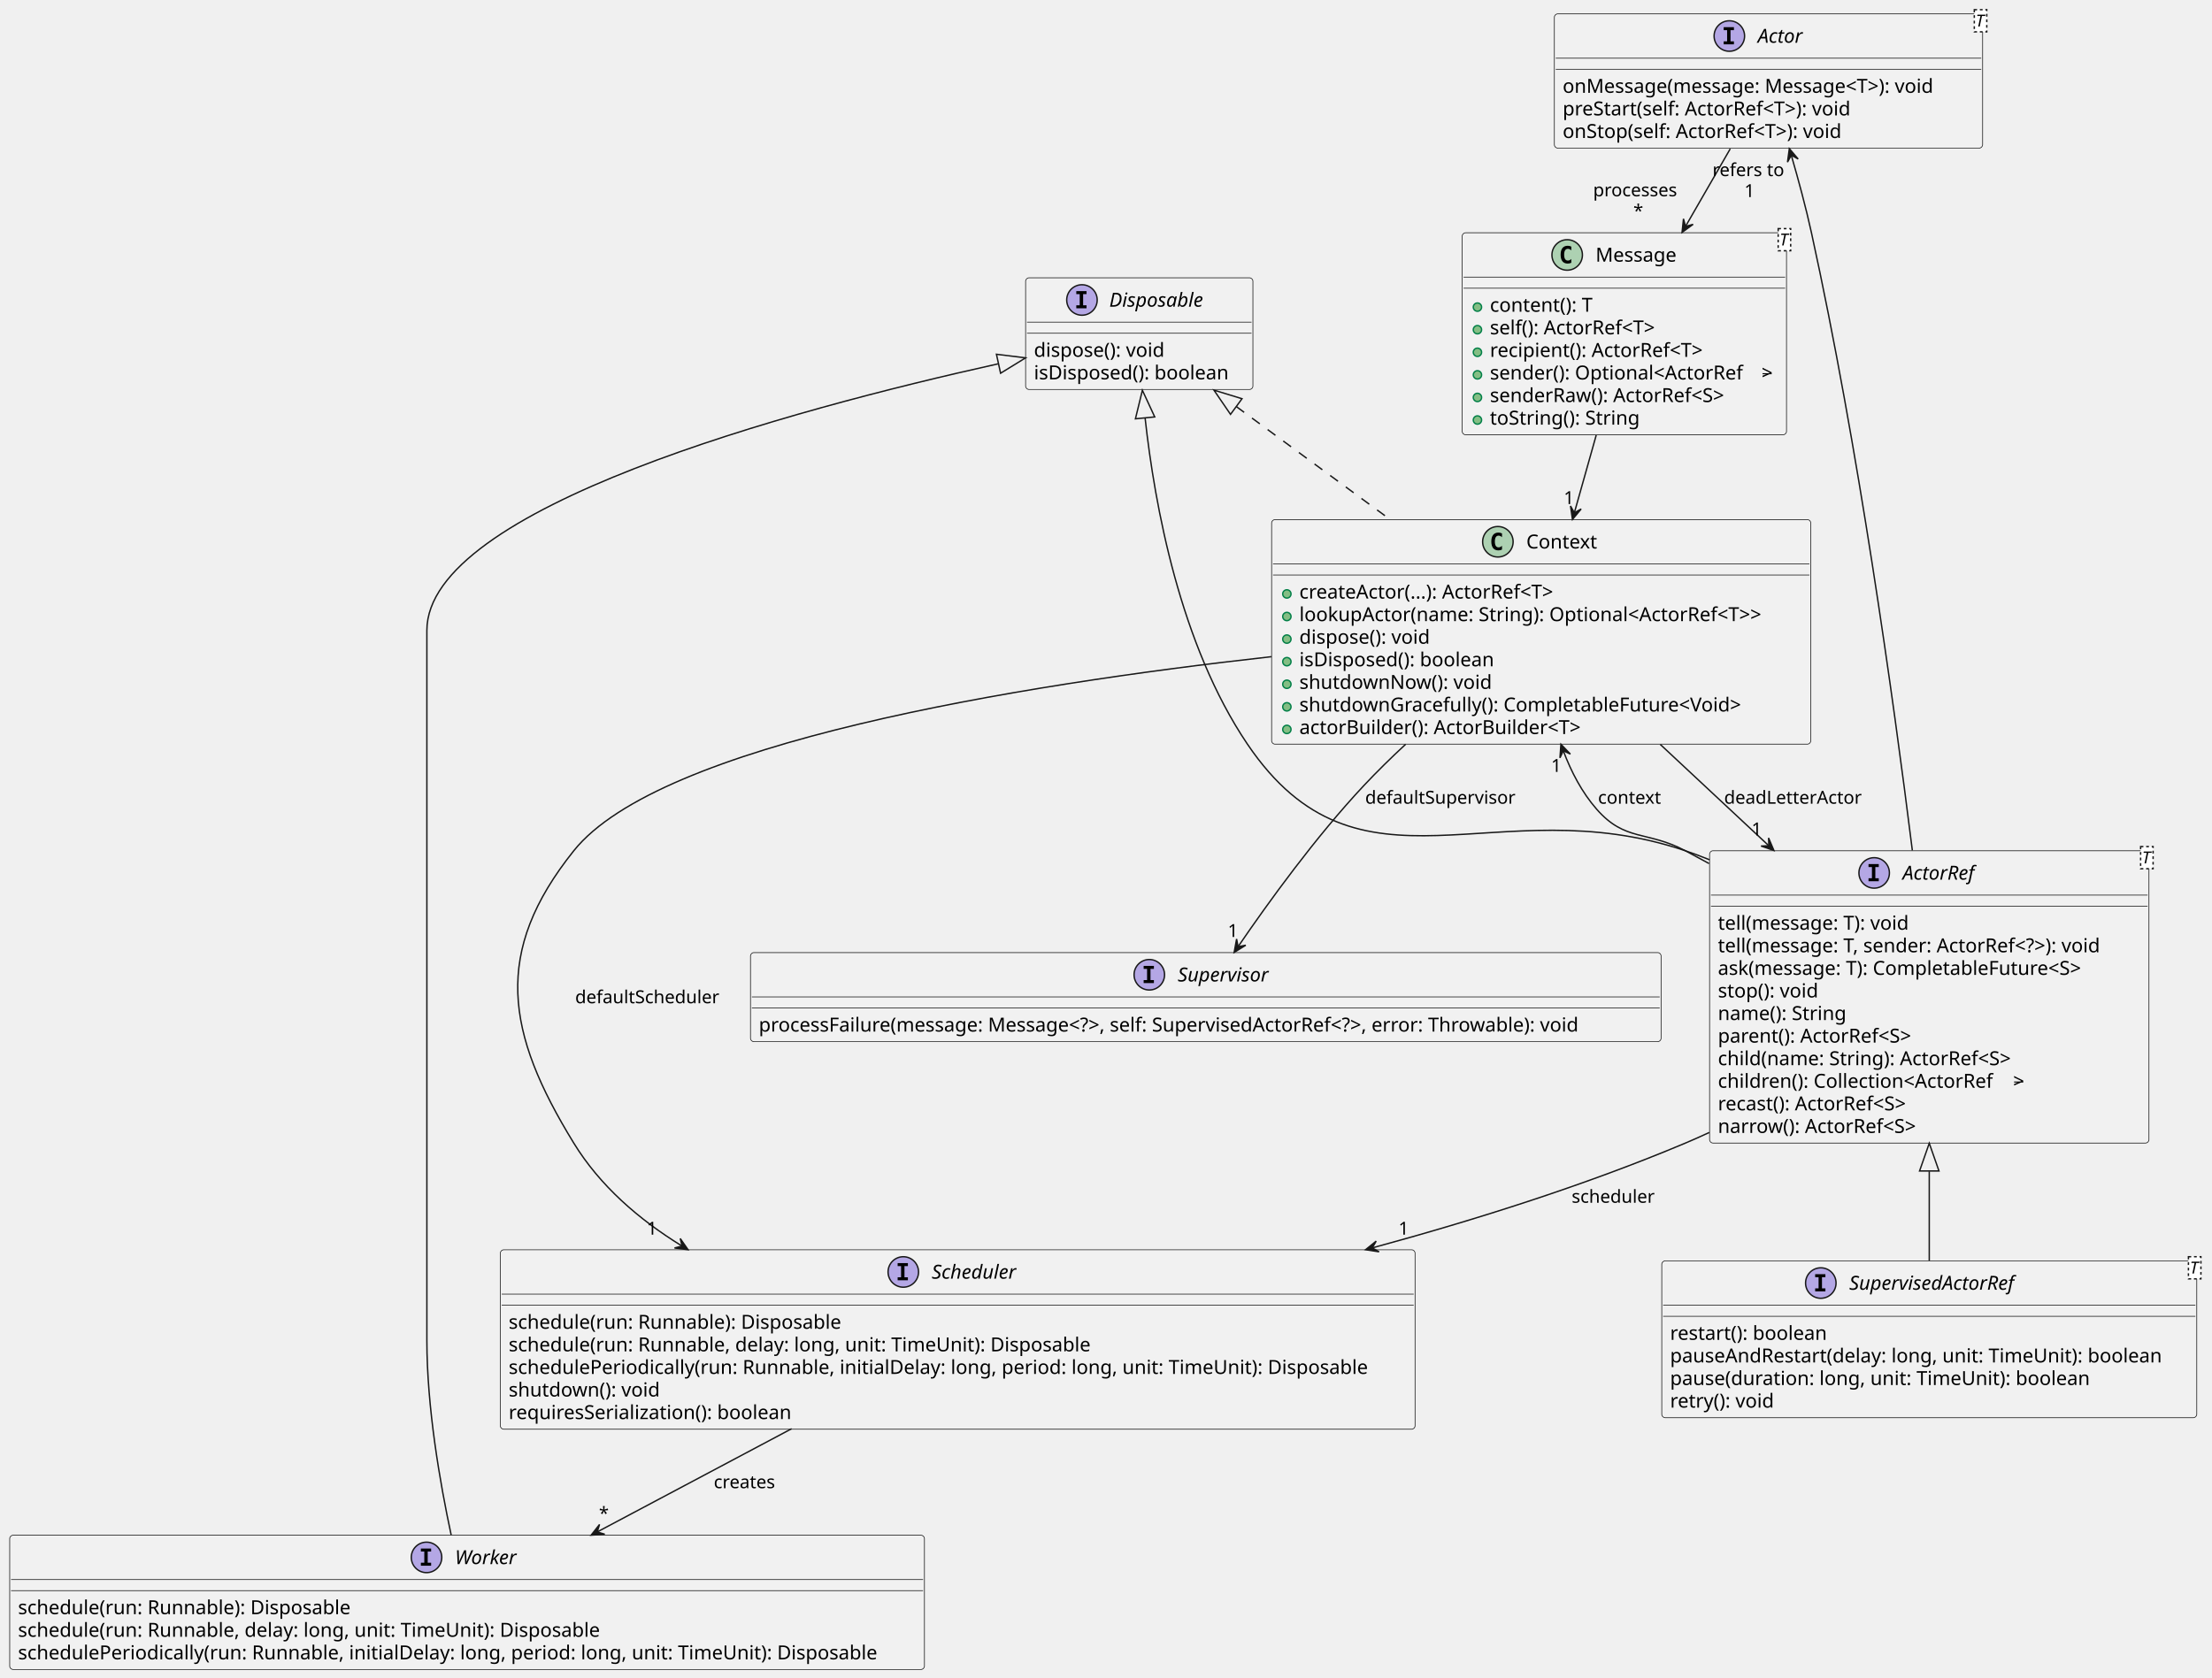
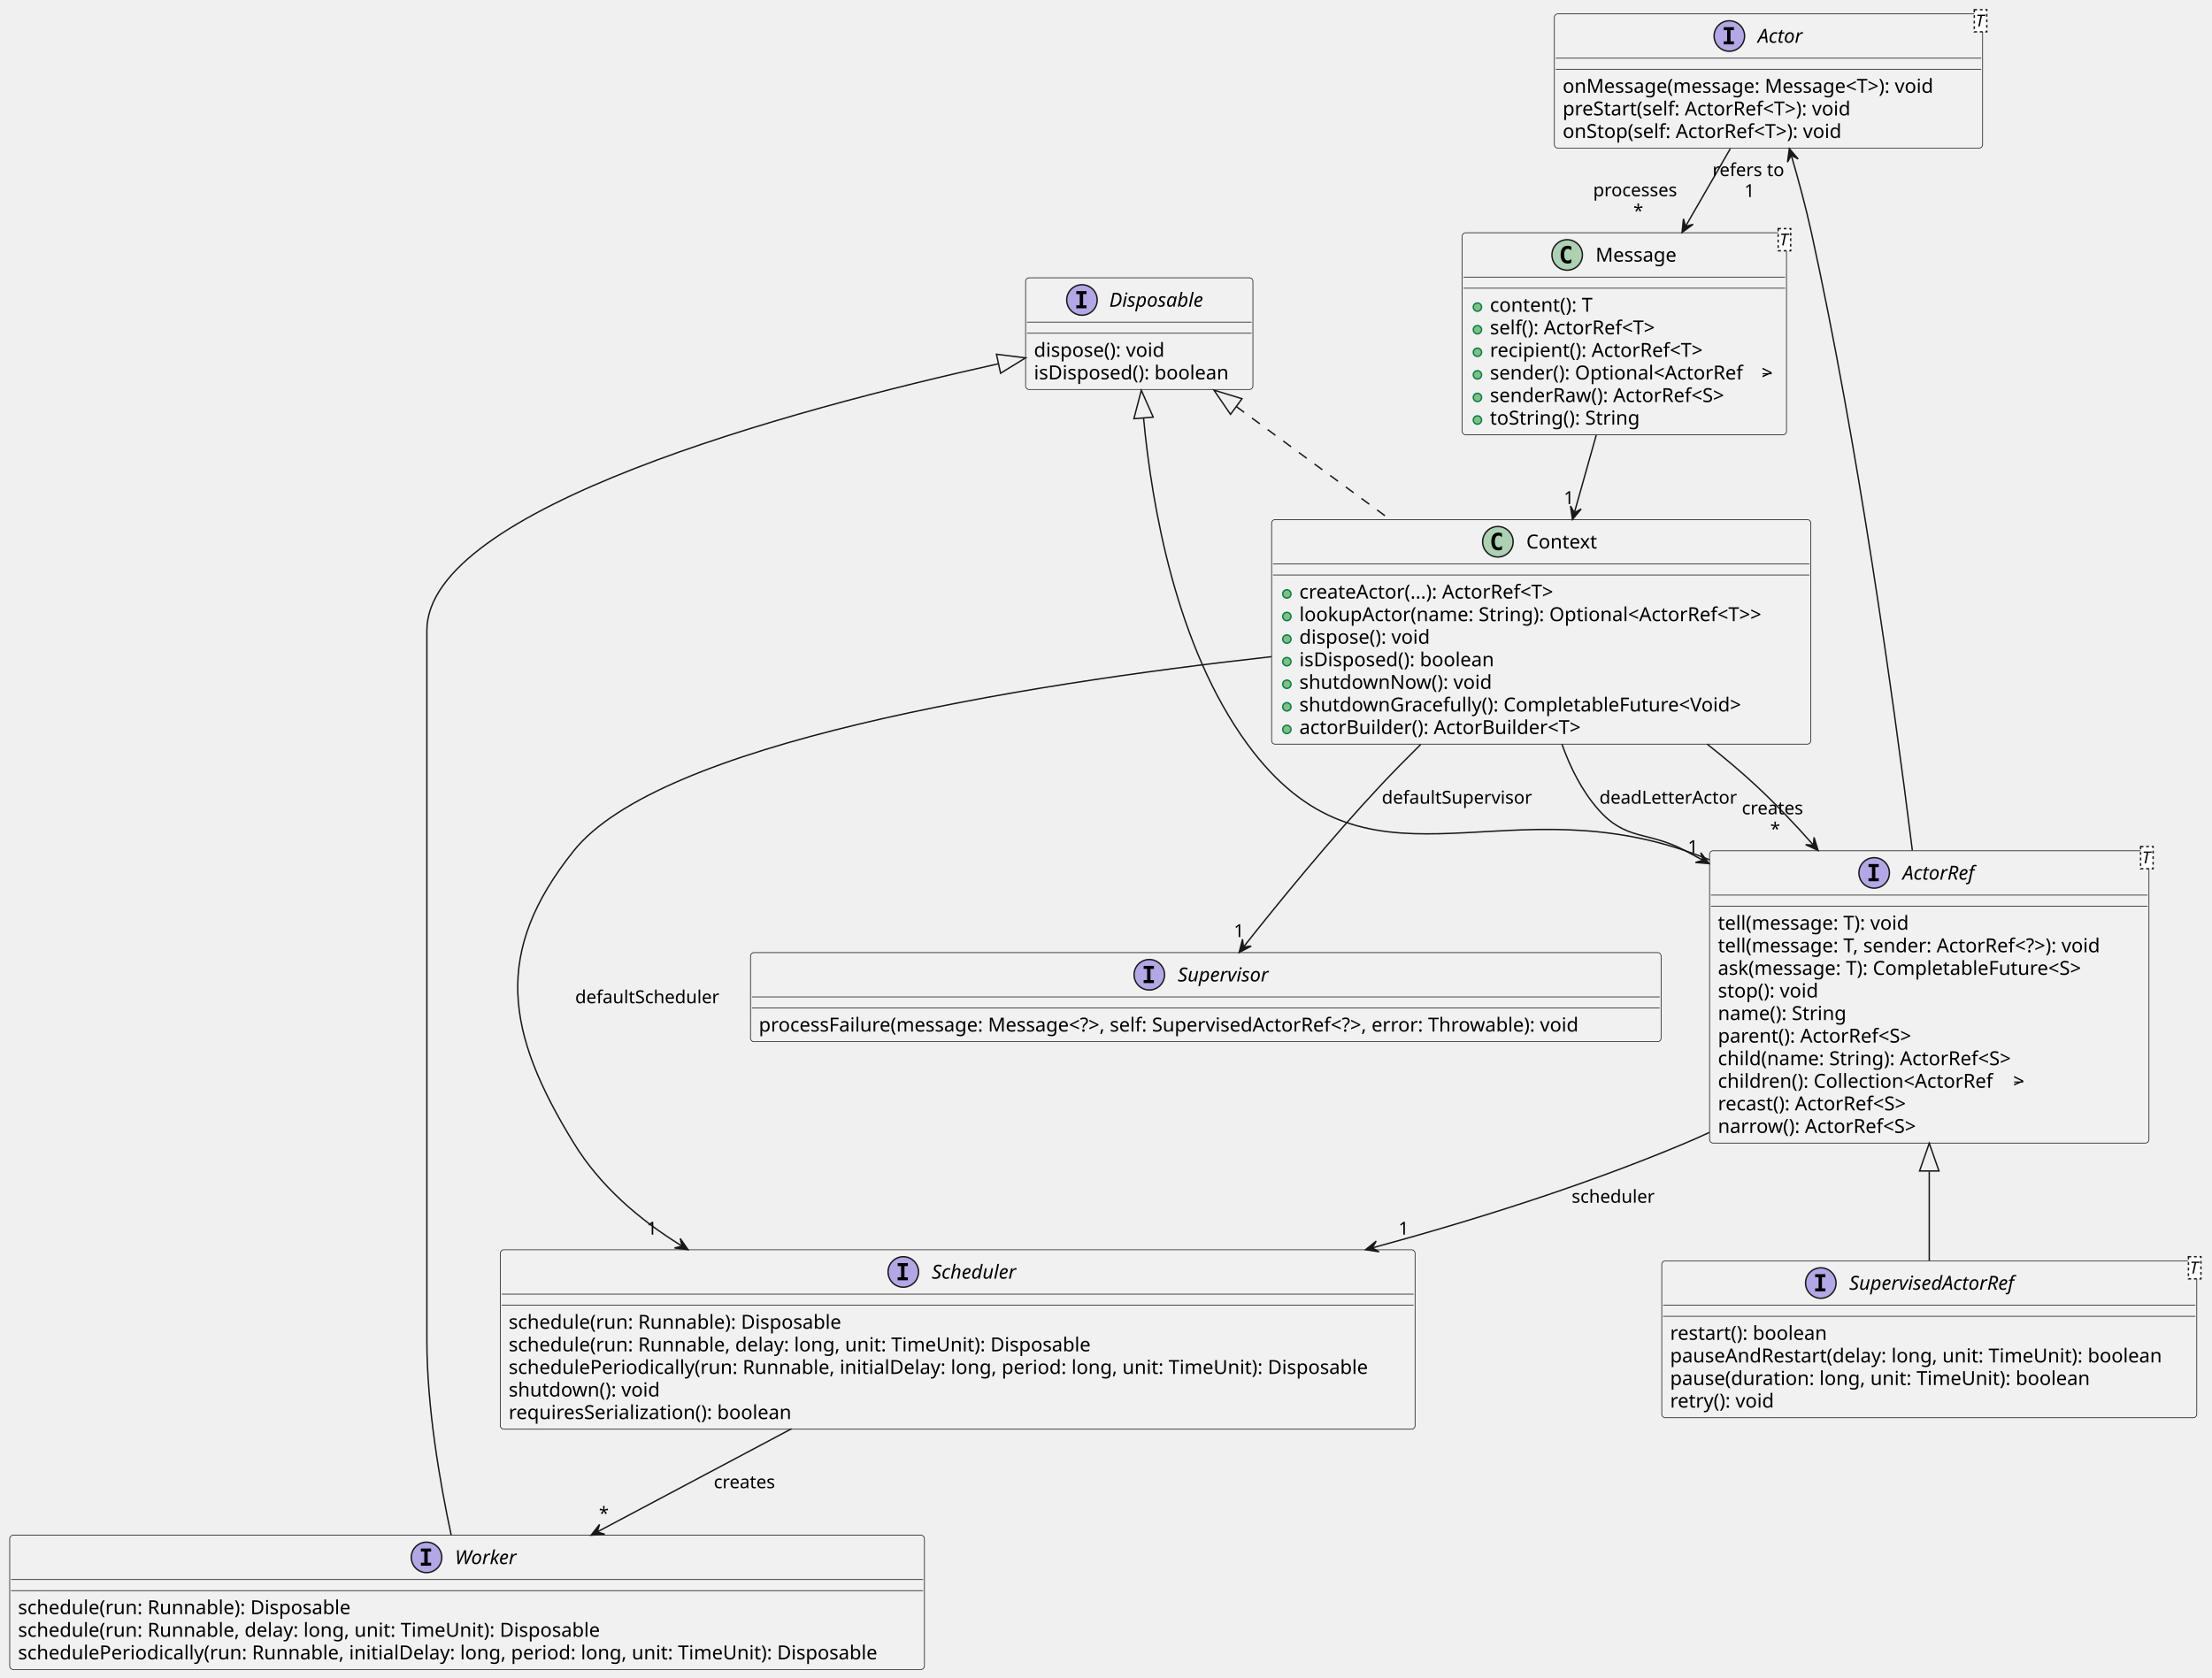
<svg xmlns="http://www.w3.org/2000/svg" xmlns:xlink="http://www.w3.org/1999/xlink" contentStyleType="text/css" height="1211px" preserveAspectRatio="none" style="width:1596px;height:1211px;background:#FFFFFF;" version="1.1" viewBox="0 0 1596 1211" width="1596px" zoomAndPan="magnify">
  <defs />
  <g>
    <a href="java:com.github.davidmoten.reels.Actor" target="_top" title="java:com.github.davidmoten.reels.Actor" xlink:actuate="onRequest" xlink:href="java:com.github.davidmoten.reels.Actor" xlink:show="new" xlink:title="java:com.github.davidmoten.reels.Actor" xlink:type="simple">
      <g id="elem_Actor_T_">
        <rect codeLine="1" fill="#F1F1F1" height="96.891" id="Actor_T_" rx="2.5" ry="2.5" style="stroke:#181818;stroke-width:0.5;" width="309" x="1121.5" y="10" />
        <ellipse cx="1247.75" cy="26" fill="#B4A7E5" rx="11" ry="11" style="stroke:#181818;stroke-width:1.0;" />
        <path d="M1243.672,21.766 L1243.672,19.609 L1251.062,19.609 L1251.062,21.766 L1248.594,21.766 L1248.594,29.844 L1251.062,29.844 L1251.062,32 L1243.672,32 L1243.672,29.844 L1246.141,29.844 L1246.141,21.766 L1243.672,21.766 Z " fill="#000000" />
        <text fill="#000000" font-family="sans-serif" font-size="14" font-style="italic" lengthAdjust="spacing" textLength="37" x="1268.25" y="30.847">Actor</text>
        <rect fill="#FFFFFF" height="15.969" style="stroke:#181818;stroke-width:1.0;stroke-dasharray:2.0,2.0;" width="9" x="1424.5" y="7" />
        <text fill="#000000" font-family="sans-serif" font-size="12" font-style="italic" lengthAdjust="spacing" textLength="7" x="1425.5" y="19.139">T</text>
        <line style="stroke:#181818;stroke-width:0.5;" x1="1122.5" x2="1429.5" y1="42" y2="42" />
        <line style="stroke:#181818;stroke-width:0.5;" x1="1122.5" x2="1429.5" y1="50" y2="50" />
        <text fill="#000000" font-family="sans-serif" font-size="14" lengthAdjust="spacing" textLength="297" x="1127.5" y="66.995">onMessage(message: Message&lt;T&gt;): void</text>
        <text fill="#000000" font-family="sans-serif" font-size="14" lengthAdjust="spacing" textLength="227" x="1127.5" y="83.292">preStart(self: ActorRef&lt;T&gt;): void</text>
        <text fill="#000000" font-family="sans-serif" font-size="14" lengthAdjust="spacing" textLength="222" x="1127.5" y="99.589">onStop(self: ActorRef&lt;T&gt;): void</text>
      </g>
    </a>
    <a href="java:com.github.davidmoten.reels.ActorRef" target="_top" title="java:com.github.davidmoten.reels.ActorRef" xlink:actuate="onRequest" xlink:href="java:com.github.davidmoten.reels.ActorRef" xlink:show="new" xlink:title="java:com.github.davidmoten.reels.ActorRef" xlink:type="simple">
      <g id="elem_ActorRef_T_">
        <rect codeLine="6" fill="#F1F1F1" height="210.969" id="ActorRef_T_" rx="2.5" ry="2.5" style="stroke:#181818;stroke-width:0.5;" width="317" x="1233.5" y="614" />
        <ellipse cx="1352.25" cy="630" fill="#B4A7E5" rx="11" ry="11" style="stroke:#181818;stroke-width:1.0;" />
        <path d="M1348.172,625.766 L1348.172,623.609 L1355.562,623.609 L1355.562,625.766 L1353.094,625.766 L1353.094,633.844 L1355.562,633.844 L1355.562,636 L1348.172,636 L1348.172,633.844 L1350.641,633.844 L1350.641,625.766 L1348.172,625.766 Z " fill="#000000" />
        <text fill="#000000" font-family="sans-serif" font-size="14" font-style="italic" lengthAdjust="spacing" textLength="60" x="1372.75" y="634.847">ActorRef</text>
        <rect fill="#FFFFFF" height="15.969" style="stroke:#181818;stroke-width:1.0;stroke-dasharray:2.0,2.0;" width="9" x="1544.5" y="611" />
        <text fill="#000000" font-family="sans-serif" font-size="12" font-style="italic" lengthAdjust="spacing" textLength="7" x="1545.5" y="623.139">T</text>
        <line style="stroke:#181818;stroke-width:0.5;" x1="1234.5" x2="1549.5" y1="646" y2="646" />
        <line style="stroke:#181818;stroke-width:0.5;" x1="1234.5" x2="1549.5" y1="654" y2="654" />
        <text fill="#000000" font-family="sans-serif" font-size="14" lengthAdjust="spacing" textLength="149" x="1239.5" y="670.995">tell(message: T): void</text>
        <text fill="#000000" font-family="sans-serif" font-size="14" lengthAdjust="spacing" textLength="305" x="1239.5" y="687.292">tell(message: T, sender: ActorRef&lt;?&gt;): void</text>
        <text fill="#000000" font-family="sans-serif" font-size="14" lengthAdjust="spacing" textLength="290" x="1239.5" y="703.589">ask(message: T): CompletableFuture&lt;S&gt;</text>
        <text fill="#000000" font-family="sans-serif" font-size="14" lengthAdjust="spacing" textLength="78" x="1239.5" y="719.886">stop(): void</text>
        <text fill="#000000" font-family="sans-serif" font-size="14" lengthAdjust="spacing" textLength="98" x="1239.5" y="736.183">name(): String</text>
        <text fill="#000000" font-family="sans-serif" font-size="14" lengthAdjust="spacing" textLength="156" x="1239.5" y="752.48">parent(): ActorRef&lt;S&gt;</text>
        <text fill="#000000" font-family="sans-serif" font-size="14" lengthAdjust="spacing" textLength="231" x="1239.5" y="768.776">child(name: String): ActorRef&lt;S&gt;</text>
        <text fill="#000000" font-family="sans-serif" font-size="14" lengthAdjust="spacing" textLength="213" x="1239.5" y="785.073">children(): Collection&lt;ActorRef</text>
        <text fill="#000000" font-family="sans-serif" font-size="14" lengthAdjust="spacing" text-decoration="line-through" textLength="12" x="1452.5" y="785.073">&gt;</text>
        <text fill="#000000" font-family="sans-serif" font-size="14" lengthAdjust="spacing" textLength="154" x="1239.5" y="801.37">recast(): ActorRef&lt;S&gt;</text>
        <text fill="#000000" font-family="sans-serif" font-size="14" lengthAdjust="spacing" textLength="158" x="1239.5" y="817.667">narrow(): ActorRef&lt;S&gt;</text>
      </g>
    </a>
    <a href="java:com.github.davidmoten.reels.Context" target="_top" title="java:com.github.davidmoten.reels.Context" xlink:actuate="onRequest" xlink:href="java:com.github.davidmoten.reels.Context" xlink:show="new" xlink:title="java:com.github.davidmoten.reels.Context" xlink:type="simple">
      <g id="elem_Context">
        <rect codeLine="21" fill="#F1F1F1" height="162.078" id="Context" rx="2.5" ry="2.5" style="stroke:#181818;stroke-width:0.5;" width="389" x="917.5" y="375" />
        <ellipse cx="1080.75" cy="391" fill="#ADD1B2" rx="11" ry="11" style="stroke:#181818;stroke-width:1.0;" />
        <path d="M1083.719,396.641 Q1083.141,396.938 1082.5,397.078 Q1081.859,397.234 1081.156,397.234 Q1078.656,397.234 1077.328,395.594 Q1076.016,393.938 1076.016,390.812 Q1076.016,387.688 1077.328,386.031 Q1078.656,384.375 1081.156,384.375 Q1081.859,384.375 1082.5,384.531 Q1083.156,384.688 1083.719,384.984 L1083.719,387.703 Q1083.094,387.125 1082.5,386.859 Q1081.906,386.578 1081.281,386.578 Q1079.938,386.578 1079.25,387.656 Q1078.562,388.719 1078.562,390.812 Q1078.562,392.906 1079.25,393.984 Q1079.938,395.047 1081.281,395.047 Q1081.906,395.047 1082.5,394.781 Q1083.094,394.5 1083.719,393.922 L1083.719,396.641 Z " fill="#000000" />
        <text fill="#000000" font-family="sans-serif" font-size="14" lengthAdjust="spacing" textLength="54" x="1101.25" y="395.847">Context</text>
        <line style="stroke:#181818;stroke-width:0.5;" x1="918.5" x2="1305.5" y1="407" y2="407" />
        <line style="stroke:#181818;stroke-width:0.5;" x1="918.5" x2="1305.5" y1="415" y2="415" />
        <ellipse cx="928.5" cy="428.648" fill="#84BE84" rx="3" ry="3" style="stroke:#038048;stroke-width:1.0;" />
        <text fill="#000000" font-family="sans-serif" font-size="14" lengthAdjust="spacing" textLength="203" x="937.5" y="431.995">createActor(...): ActorRef&lt;T&gt;</text>
        <ellipse cx="928.5" cy="444.945" fill="#84BE84" rx="3" ry="3" style="stroke:#038048;stroke-width:1.0;" />
        <text fill="#000000" font-family="sans-serif" font-size="14" lengthAdjust="spacing" textLength="363" x="937.5" y="448.292">lookupActor(name: String): Optional&lt;ActorRef&lt;T&gt;&gt;</text>
        <ellipse cx="928.5" cy="461.242" fill="#84BE84" rx="3" ry="3" style="stroke:#038048;stroke-width:1.0;" />
        <text fill="#000000" font-family="sans-serif" font-size="14" lengthAdjust="spacing" textLength="102" x="937.5" y="464.589">dispose(): void</text>
        <ellipse cx="928.5" cy="477.539" fill="#84BE84" rx="3" ry="3" style="stroke:#038048;stroke-width:1.0;" />
        <text fill="#000000" font-family="sans-serif" font-size="14" lengthAdjust="spacing" textLength="152" x="937.5" y="480.886">isDisposed(): boolean</text>
        <ellipse cx="928.5" cy="493.836" fill="#84BE84" rx="3" ry="3" style="stroke:#038048;stroke-width:1.0;" />
        <text fill="#000000" font-family="sans-serif" font-size="14" lengthAdjust="spacing" textLength="146" x="937.5" y="497.183">shutdownNow(): void</text>
        <ellipse cx="928.5" cy="510.133" fill="#84BE84" rx="3" ry="3" style="stroke:#038048;stroke-width:1.0;" />
        <text fill="#000000" font-family="sans-serif" font-size="14" lengthAdjust="spacing" textLength="341" x="937.5" y="513.48">shutdownGracefully(): CompletableFuture&lt;Void&gt;</text>
        <ellipse cx="928.5" cy="526.43" fill="#84BE84" rx="3" ry="3" style="stroke:#038048;stroke-width:1.0;" />
        <text fill="#000000" font-family="sans-serif" font-size="14" lengthAdjust="spacing" textLength="219" x="937.5" y="529.776">actorBuilder(): ActorBuilder&lt;T&gt;</text>
      </g>
    </a>
    <a href="java:com.github.davidmoten.reels.Scheduler" target="_top" title="java:com.github.davidmoten.reels.Scheduler" xlink:actuate="onRequest" xlink:href="java:com.github.davidmoten.reels.Scheduler" xlink:show="new" xlink:title="java:com.github.davidmoten.reels.Scheduler" xlink:type="simple">
      <g id="elem_Scheduler">
        <rect codeLine="48" fill="#F1F1F1" height="129.484" id="Scheduler" rx="2.5" ry="2.5" style="stroke:#181818;stroke-width:0.5;" width="660" x="361" y="902" />
        <ellipse cx="651.75" cy="918" fill="#B4A7E5" rx="11" ry="11" style="stroke:#181818;stroke-width:1.0;" />
        <path d="M647.672,913.766 L647.672,911.609 L655.062,911.609 L655.062,913.766 L652.594,913.766 L652.594,921.844 L655.062,921.844 L655.062,924 L647.672,924 L647.672,921.844 L650.141,921.844 L650.141,913.766 L647.672,913.766 Z " fill="#000000" />
        <text fill="#000000" font-family="sans-serif" font-size="14" font-style="italic" lengthAdjust="spacing" textLength="70" x="672.25" y="922.847">Scheduler</text>
        <line style="stroke:#181818;stroke-width:0.5;" x1="362" x2="1020" y1="934" y2="934" />
        <line style="stroke:#181818;stroke-width:0.5;" x1="362" x2="1020" y1="942" y2="942" />
        <text fill="#000000" font-family="sans-serif" font-size="14" lengthAdjust="spacing" textLength="258" x="367" y="958.995">schedule(run: Runnable): Disposable</text>
        <text fill="#000000" font-family="sans-serif" font-size="14" lengthAdjust="spacing" textLength="445" x="367" y="975.292">schedule(run: Runnable, delay: long, unit: TimeUnit): Disposable</text>
        <text fill="#000000" font-family="sans-serif" font-size="14" lengthAdjust="spacing" textLength="648" x="367" y="991.589">schedulePeriodically(run: Runnable, initialDelay: long, period: long, unit: TimeUnit): Disposable</text>
        <text fill="#000000" font-family="sans-serif" font-size="14" lengthAdjust="spacing" textLength="116" x="367" y="1007.886">shutdown(): void</text>
        <text fill="#000000" font-family="sans-serif" font-size="14" lengthAdjust="spacing" textLength="214" x="367" y="1024.183">requiresSerialization(): boolean</text>
      </g>
    </a>
    <a href="java:com.github.davidmoten.reels.Disposable" target="_top" title="java:com.github.davidmoten.reels.Disposable" xlink:actuate="onRequest" xlink:href="java:com.github.davidmoten.reels.Disposable" xlink:show="new" xlink:title="java:com.github.davidmoten.reels.Disposable" xlink:type="simple">
      <g id="elem_Disposable">
        <rect codeLine="35" fill="#F1F1F1" height="80.594" id="Disposable" rx="2.5" ry="2.5" style="stroke:#181818;stroke-width:0.5;" width="164" x="740" y="200.5" />
        <ellipse cx="780.65" cy="216.5" fill="#B4A7E5" rx="11" ry="11" style="stroke:#181818;stroke-width:1.0;" />
        <path d="M776.572,212.266 L776.572,210.109 L783.962,210.109 L783.962,212.266 L781.494,212.266 L781.494,220.344 L783.962,220.344 L783.962,222.5 L776.572,222.5 L776.572,220.344 L779.041,220.344 L779.041,212.266 L776.572,212.266 Z " fill="#000000" />
        <text fill="#000000" font-family="sans-serif" font-size="14" font-style="italic" lengthAdjust="spacing" textLength="75" x="800.35" y="221.347">Disposable</text>
        <line style="stroke:#181818;stroke-width:0.5;" x1="741" x2="903" y1="232.5" y2="232.5" />
        <line style="stroke:#181818;stroke-width:0.5;" x1="741" x2="903" y1="240.5" y2="240.5" />
        <text fill="#000000" font-family="sans-serif" font-size="14" lengthAdjust="spacing" textLength="102" x="746" y="257.495">dispose(): void</text>
        <text fill="#000000" font-family="sans-serif" font-size="14" lengthAdjust="spacing" textLength="152" x="746" y="273.792">isDisposed(): boolean</text>
      </g>
    </a>
    <a href="java:com.github.davidmoten.reels.Supervisor" target="_top" title="java:com.github.davidmoten.reels.Supervisor" xlink:actuate="onRequest" xlink:href="java:com.github.davidmoten.reels.Supervisor" xlink:show="new" xlink:title="java:com.github.davidmoten.reels.Supervisor" xlink:type="simple">
      <g id="elem_Supervisor">
        <rect codeLine="65" fill="#F1F1F1" height="64.297" id="Supervisor" rx="2.5" ry="2.5" style="stroke:#181818;stroke-width:0.5;" width="657" x="541.5" y="687.5" />
        <ellipse cx="829.25" cy="703.5" fill="#B4A7E5" rx="11" ry="11" style="stroke:#181818;stroke-width:1.0;" />
        <path d="M825.172,699.266 L825.172,697.109 L832.562,697.109 L832.562,699.266 L830.094,699.266 L830.094,707.344 L832.562,707.344 L832.562,709.5 L825.172,709.5 L825.172,707.344 L827.641,707.344 L827.641,699.266 L825.172,699.266 Z " fill="#000000" />
        <text fill="#000000" font-family="sans-serif" font-size="14" font-style="italic" lengthAdjust="spacing" textLength="73" x="849.75" y="708.347">Supervisor</text>
        <line style="stroke:#181818;stroke-width:0.5;" x1="542.5" x2="1197.5" y1="719.5" y2="719.5" />
        <line style="stroke:#181818;stroke-width:0.5;" x1="542.5" x2="1197.5" y1="727.5" y2="727.5" />
        <text fill="#000000" font-family="sans-serif" font-size="14" lengthAdjust="spacing" textLength="645" x="547.5" y="744.495">processFailure(message: Message&lt;?&gt;, self: SupervisedActorRef&lt;?&gt;, error: Throwable): void</text>
      </g>
    </a>
    <a href="java:com.github.davidmoten.reels.Message" target="_top" title="java:com.github.davidmoten.reels.Message" xlink:actuate="onRequest" xlink:href="java:com.github.davidmoten.reels.Message" xlink:show="new" xlink:title="java:com.github.davidmoten.reels.Message" xlink:type="simple">
      <g id="elem_Message_T_">
        <rect codeLine="39" fill="#F1F1F1" height="145.781" id="Message_T_" rx="2.5" ry="2.5" style="stroke:#181818;stroke-width:0.5;" width="234" x="1055" y="168" />
        <ellipse cx="1130.75" cy="184" fill="#ADD1B2" rx="11" ry="11" style="stroke:#181818;stroke-width:1.0;" />
        <path d="M1133.719,189.641 Q1133.141,189.938 1132.5,190.078 Q1131.859,190.234 1131.156,190.234 Q1128.656,190.234 1127.328,188.594 Q1126.016,186.938 1126.016,183.812 Q1126.016,180.688 1127.328,179.031 Q1128.656,177.375 1131.156,177.375 Q1131.859,177.375 1132.5,177.531 Q1133.156,177.688 1133.719,177.984 L1133.719,180.703 Q1133.094,180.125 1132.5,179.859 Q1131.906,179.578 1131.281,179.578 Q1129.938,179.578 1129.25,180.656 Q1128.562,181.719 1128.562,183.812 Q1128.562,185.906 1129.25,186.984 Q1129.938,188.047 1131.281,188.047 Q1131.906,188.047 1132.5,187.781 Q1133.094,187.5 1133.719,186.922 L1133.719,189.641 Z " fill="#000000" />
        <text fill="#000000" font-family="sans-serif" font-size="14" lengthAdjust="spacing" textLength="63" x="1151.25" y="188.847">Message</text>
        <rect fill="#FFFFFF" height="15.969" style="stroke:#181818;stroke-width:1.0;stroke-dasharray:2.0,2.0;" width="9" x="1283" y="165" />
        <text fill="#000000" font-family="sans-serif" font-size="12" font-style="italic" lengthAdjust="spacing" textLength="7" x="1284" y="177.139">T</text>
        <line style="stroke:#181818;stroke-width:0.5;" x1="1056" x2="1288" y1="200" y2="200" />
        <line style="stroke:#181818;stroke-width:0.5;" x1="1056" x2="1288" y1="208" y2="208" />
        <ellipse cx="1066" cy="221.648" fill="#84BE84" rx="3" ry="3" style="stroke:#038048;stroke-width:1.0;" />
        <text fill="#000000" font-family="sans-serif" font-size="14" lengthAdjust="spacing" textLength="82" x="1075" y="224.995">content(): T</text>
        <ellipse cx="1066" cy="237.945" fill="#84BE84" rx="3" ry="3" style="stroke:#038048;stroke-width:1.0;" />
        <text fill="#000000" font-family="sans-serif" font-size="14" lengthAdjust="spacing" textLength="135" x="1075" y="241.292">self(): ActorRef&lt;T&gt;</text>
        <ellipse cx="1066" cy="254.242" fill="#84BE84" rx="3" ry="3" style="stroke:#038048;stroke-width:1.0;" />
        <text fill="#000000" font-family="sans-serif" font-size="14" lengthAdjust="spacing" textLength="171" x="1075" y="257.589">recipient(): ActorRef&lt;T&gt;</text>
        <ellipse cx="1066" cy="270.539" fill="#84BE84" rx="3" ry="3" style="stroke:#038048;stroke-width:1.0;" />
        <text fill="#000000" font-family="sans-serif" font-size="14" lengthAdjust="spacing" textLength="196" x="1075" y="273.886">sender(): Optional&lt;ActorRef</text>
        <text fill="#000000" font-family="sans-serif" font-size="14" lengthAdjust="spacing" text-decoration="line-through" textLength="12" x="1271" y="273.886">&gt;</text>
        <ellipse cx="1066" cy="286.836" fill="#84BE84" rx="3" ry="3" style="stroke:#038048;stroke-width:1.0;" />
        <text fill="#000000" font-family="sans-serif" font-size="14" lengthAdjust="spacing" textLength="189" x="1075" y="290.183">senderRaw(): ActorRef&lt;S&gt;</text>
        <ellipse cx="1066" cy="303.133" fill="#84BE84" rx="3" ry="3" style="stroke:#038048;stroke-width:1.0;" />
        <text fill="#000000" font-family="sans-serif" font-size="14" lengthAdjust="spacing" textLength="113" x="1075" y="306.479">toString(): String</text>
      </g>
    </a>
    <a href="java:com.github.davidmoten.reels.Worker" target="_top" title="java:com.github.davidmoten.reels.Worker" xlink:actuate="onRequest" xlink:href="java:com.github.davidmoten.reels.Worker" xlink:show="new" xlink:title="java:com.github.davidmoten.reels.Worker" xlink:type="simple">
      <g id="elem_Worker">
        <rect codeLine="68" fill="#F1F1F1" height="96.891" id="Worker" rx="2.5" ry="2.5" style="stroke:#181818;stroke-width:0.5;" width="660" x="7" y="1108" />
        <ellipse cx="307.75" cy="1124" fill="#B4A7E5" rx="11" ry="11" style="stroke:#181818;stroke-width:1.0;" />
        <path d="M303.672,1119.766 L303.672,1117.609 L311.062,1117.609 L311.062,1119.766 L308.594,1119.766 L308.594,1127.844 L311.062,1127.844 L311.062,1130 L303.672,1130 L303.672,1127.844 L306.141,1127.844 L306.141,1119.766 L303.672,1119.766 Z " fill="#000000" />
        <text fill="#000000" font-family="sans-serif" font-size="14" font-style="italic" lengthAdjust="spacing" textLength="50" x="328.25" y="1128.847">Worker</text>
        <line style="stroke:#181818;stroke-width:0.5;" x1="8" x2="666" y1="1140" y2="1140" />
        <line style="stroke:#181818;stroke-width:0.5;" x1="8" x2="666" y1="1148" y2="1148" />
        <text fill="#000000" font-family="sans-serif" font-size="14" lengthAdjust="spacing" textLength="258" x="13" y="1164.995">schedule(run: Runnable): Disposable</text>
        <text fill="#000000" font-family="sans-serif" font-size="14" lengthAdjust="spacing" textLength="445" x="13" y="1181.292">schedule(run: Runnable, delay: long, unit: TimeUnit): Disposable</text>
        <text fill="#000000" font-family="sans-serif" font-size="14" lengthAdjust="spacing" textLength="648" x="13" y="1197.589">schedulePeriodically(run: Runnable, initialDelay: long, period: long, unit: TimeUnit): Disposable</text>
      </g>
    </a>
    <a href="java:com.github.davidmoten.reels.SupervisedActorRef" target="_top" title="java:com.github.davidmoten.reels.SupervisedActorRef" xlink:actuate="onRequest" xlink:href="java:com.github.davidmoten.reels.SupervisedActorRef" xlink:show="new" xlink:title="java:com.github.davidmoten.reels.SupervisedActorRef" xlink:type="simple">
      <g id="elem_SupervisedActorRef_T_">
        <rect codeLine="57" fill="#F1F1F1" height="113.188" id="SupervisedActorRef_T_" rx="2.5" ry="2.5" style="stroke:#181818;stroke-width:0.5;" width="386" x="1199" y="910" />
        <ellipse cx="1313.75" cy="926" fill="#B4A7E5" rx="11" ry="11" style="stroke:#181818;stroke-width:1.0;" />
        <path d="M1309.672,921.766 L1309.672,919.609 L1317.062,919.609 L1317.062,921.766 L1314.594,921.766 L1314.594,929.844 L1317.062,929.844 L1317.062,932 L1309.672,932 L1309.672,929.844 L1312.141,929.844 L1312.141,921.766 L1309.672,921.766 Z " fill="#000000" />
        <text fill="#000000" font-family="sans-serif" font-size="14" font-style="italic" lengthAdjust="spacing" textLength="137" x="1334.25" y="930.847">SupervisedActorRef</text>
        <rect fill="#FFFFFF" height="15.969" style="stroke:#181818;stroke-width:1.0;stroke-dasharray:2.0,2.0;" width="9" x="1579" y="907" />
        <text fill="#000000" font-family="sans-serif" font-size="12" font-style="italic" lengthAdjust="spacing" textLength="7" x="1580" y="919.139">T</text>
        <line style="stroke:#181818;stroke-width:0.5;" x1="1200" x2="1584" y1="942" y2="942" />
        <line style="stroke:#181818;stroke-width:0.5;" x1="1200" x2="1584" y1="950" y2="950" />
        <text fill="#000000" font-family="sans-serif" font-size="14" lengthAdjust="spacing" textLength="120" x="1205" y="966.995">restart(): boolean</text>
        <text fill="#000000" font-family="sans-serif" font-size="14" lengthAdjust="spacing" textLength="374" x="1205" y="983.292">pauseAndRestart(delay: long, unit: TimeUnit): boolean</text>
        <text fill="#000000" font-family="sans-serif" font-size="14" lengthAdjust="spacing" textLength="318" x="1205" y="999.589">pause(duration: long, unit: TimeUnit): boolean</text>
        <text fill="#000000" font-family="sans-serif" font-size="14" lengthAdjust="spacing" textLength="78" x="1205" y="1015.886">retry(): void</text>
      </g>
    </a>
-     <g id="link_ActorRef_T__Context">
-       <path codeLine="18" d="M1233.14,623.24 C1227.38,620.08 1221.65,616.99 1216,614 C1188.24,599.3 1172.69,607.64 1152,584 C1141.45,571.94 1133.68,557.1 1127.95,541.86 " fill="none" id="ActorRef_T_-to-Context" style="stroke:#181818;stroke-width:1.0;" />
-       <polygon fill="#181818" points="1126.24,537.13,1125.54,546.954,1127.941,541.832,1133.063,544.233,1126.24,537.13" style="stroke:#181818;stroke-width:1.0;" />
-       <text fill="#000000" font-family="sans-serif" font-size="13" lengthAdjust="spacing" textLength="48" x="1153" y="580.067">context</text>
-       <text fill="#000000" font-family="sans-serif" font-size="13" lengthAdjust="spacing" textLength="8" x="1119.152" y="557.093">1</text>
-     </g>
    <g id="link_Context_ActorRef_T_">
-       <path codeLine="32" d="M1197.91,537.24 C1222.58,560.27 1249.9,585.79 1276.06,610.22 " fill="none" id="Context-to-ActorRef_T_" style="stroke:#181818;stroke-width:1.0;" />
-       <polygon fill="#181818" points="1279.91,613.81,1276.061,604.744,1276.255,610.398,1270.602,610.592,1279.91,613.81" style="stroke:#181818;stroke-width:1.0;" />
-       <text fill="#000000" font-family="sans-serif" font-size="13" lengthAdjust="spacing" textLength="104" x="1244" y="580.067">deadLetterActor</text>
-       <text fill="#000000" font-family="sans-serif" font-size="13" lengthAdjust="spacing" textLength="8" x="1263.747" y="602.924">1</text>
+       <path codeLine="18" d="M1231.75,537.07 C1244.02,546.71 1256,556.78 1267,567 C1281.16,580.16 1295.18,594.93 1308.42,609.94 " fill="none" id="Context-to-ActorRef_T_" style="stroke:#181818;stroke-width:1.0;" />
+       <polygon fill="#181818" points="1311.77,613.76,1308.856,604.352,1308.478,609.996,1302.834,609.618,1311.77,613.76" style="stroke:#181818;stroke-width:1.0;" />
+       <text fill="#000000" font-family="sans-serif" font-size="13" lengthAdjust="spacing" textLength="48" x="1256.767" y="587.725">creates</text>
+       <text fill="#000000" font-family="sans-serif" font-size="13" lengthAdjust="spacing" textLength="7" x="1277.267" y="602.857">*</text>
+     </g>
+     <g id="link_Context_ActorRef_T_">
+       <path codeLine="32" d="M1126.98,537.09 C1132.96,553.96 1141.32,570.67 1153,584 C1173.43,607.33 1188.64,599.4 1216,614 C1220.14,616.21 1224.33,618.47 1228.54,620.77 " fill="none" id="Context-to-ActorRef_T_-1" style="stroke:#181818;stroke-width:1.0;" />
+       <polygon fill="#181818" points="1233.12,623.28,1227.156,615.442,1228.737,620.874,1223.306,622.455,1233.12,623.28" style="stroke:#181818;stroke-width:1.0;" />
+       <text fill="#000000" font-family="sans-serif" font-size="13" lengthAdjust="spacing" textLength="104" x="1154" y="580.067">deadLetterActor</text>
+       <text fill="#000000" font-family="sans-serif" font-size="13" lengthAdjust="spacing" textLength="8" x="1217.739" y="615.651">1</text>
    </g>
    <g id="link_ActorRef_T__Scheduler">
      <path codeLine="19" d="M1233.28,817.32 C1227.5,820.01 1221.73,822.59 1216,825 C1144.74,855.01 1065.3,880.21 990.23,900.6 " fill="none" id="ActorRef_T_-to-Scheduler" style="stroke:#181818;stroke-width:1.0;" />
      <polygon fill="#181818" points="985.29,901.93,995.02,903.453,990.118,900.63,992.941,895.728,985.29,901.93" style="stroke:#181818;stroke-width:1.0;" />
      <text fill="#000000" font-family="sans-serif" font-size="13" lengthAdjust="spacing" textLength="62" x="1134" y="868.067">scheduler</text>
      <text fill="#000000" font-family="sans-serif" font-size="13" lengthAdjust="spacing" textLength="8" x="1009.04" y="891.095">1</text>
    </g>
    <g id="link_Disposable_ActorRef_T_">
-       <path codeLine="20" d="M826.2,301.58 C833.14,364.78 851.51,465.22 900,537 C980.92,656.78 1079.1,567.58 1216,614 C1221.81,615.97 1227.63,618.15 1233.44,620.5 " fill="none" id="Disposable-backto-ActorRef_T_" style="stroke:#181818;stroke-width:1.0;" />
-       <polygon fill="none" points="819.23,302.26,824.25,281.67,833.16,300.9,819.23,302.26" style="stroke:#181818;stroke-width:1.0;" />
+       <path codeLine="20" d="M825.11,301.79 C831.12,365.58 848.71,466.9 900,537 C985.36,653.66 1079.23,567.22 1216,614 C1221.8,615.98 1227.62,618.17 1233.42,620.54 " fill="none" id="Disposable-backto-ActorRef_T_" style="stroke:#181818;stroke-width:1.0;" />
+       <polygon fill="none" points="818.12,302.19,823.48,281.69,832.07,301.06,818.12,302.19" style="stroke:#181818;stroke-width:1.0;" />
    </g>
    <g id="link_Context_Supervisor">
-       <path codeLine="30" d="M1014.19,537.15 C1003.69,546.89 993.42,556.95 984,567 C949.32,604.01 915.09,651.35 893.33,683.18 " fill="none" id="Context-to-Supervisor" style="stroke:#181818;stroke-width:1.0;" />
-       <polygon fill="#181818" points="890.47,687.37,898.844,682.186,893.286,683.239,892.234,677.68,890.47,687.37" style="stroke:#181818;stroke-width:1.0;" />
-       <text fill="#000000" font-family="sans-serif" font-size="13" lengthAdjust="spacing" textLength="112" x="985" y="580.067">defaultSupervisor</text>
-       <text fill="#000000" font-family="sans-serif" font-size="13" lengthAdjust="spacing" textLength="8" x="885.867" y="676.246">1</text>
+       <path codeLine="30" d="M1025.05,537.29 C1015.08,547.13 1005.2,557.18 996,567 C960.18,605.23 922.13,651.93 897.34,683.29 " fill="none" id="Context-to-Supervisor" style="stroke:#181818;stroke-width:1.0;" />
+       <polygon fill="#181818" points="894.08,687.42,902.785,682.813,897.168,683.488,896.494,677.871,894.08,687.42" style="stroke:#181818;stroke-width:1.0;" />
+       <text fill="#000000" font-family="sans-serif" font-size="13" lengthAdjust="spacing" textLength="112" x="997" y="580.067">defaultSupervisor</text>
+       <text fill="#000000" font-family="sans-serif" font-size="13" lengthAdjust="spacing" textLength="8" x="890.221" y="676.307">1</text>
    </g>
    <g id="link_Context_Scheduler">
      <path codeLine="31" d="M917.34,473.94 C733.21,494.48 476.08,536.41 414,614 C355.41,687.23 364.93,745.09 414,825 C432.89,855.77 460.85,880.05 491.84,899.14 " fill="none" id="Context-to-Scheduler" style="stroke:#181818;stroke-width:1.0;" />
      <polygon fill="#181818" points="496.44,901.92,490.8,893.846,492.159,899.337,486.668,900.696,496.44,901.92" style="stroke:#181818;stroke-width:1.0;" />
      <text fill="#000000" font-family="sans-serif" font-size="13" lengthAdjust="spacing" textLength="108" x="415" y="724.067">defaultScheduler</text>
      <text fill="#000000" font-family="sans-serif" font-size="13" lengthAdjust="spacing" textLength="8" x="466.723" y="891.084">1</text>
    </g>
    <g id="link_Disposable_Context">
      <path codeLine="33" d="M892.04,293.44 C925.26,317.85 965.74,347.57 1002.86,374.84 " fill="none" id="Disposable-backto-Context" style="stroke:#181818;stroke-width:1.0;stroke-dasharray:7.0,7.0;" />
      <polygon fill="none" points="887.84,299.05,875.87,281.56,896.13,287.76,887.84,299.05" style="stroke:#181818;stroke-width:1.0;" />
    </g>
    <g id="link_Message_T__Context">
      <path codeLine="47" d="M1151.69,314.11 C1146.65,331.98 1141.21,351.3 1136.02,369.74 " fill="none" id="Message_T_-to-Context" style="stroke:#181818;stroke-width:1.0;" />
      <polygon fill="#181818" points="1134.56,374.91,1140.852,367.333,1135.917,370.098,1133.152,365.162,1134.56,374.91" style="stroke:#181818;stroke-width:1.0;" />
      <text fill="#000000" font-family="sans-serif" font-size="13" lengthAdjust="spacing" textLength="8" x="1128.271" y="363.812">1</text>
    </g>
    <g id="link_Scheduler_Worker">
      <path codeLine="55" d="M571.15,1031.15 C525.48,1055.4 474.12,1082.68 431.16,1105.49 " fill="none" id="Scheduler-to-Worker" style="stroke:#181818;stroke-width:1.0;" />
      <polygon fill="#181818" points="426.5,1107.97,436.325,1107.284,430.916,1105.626,432.575,1100.217,426.5,1107.97" style="stroke:#181818;stroke-width:1.0;" />
      <text fill="#000000" font-family="sans-serif" font-size="13" lengthAdjust="spacing" textLength="48" x="515" y="1074.067">creates</text>
      <text fill="#000000" font-family="sans-serif" font-size="13" lengthAdjust="spacing" textLength="7" x="432.131" y="1096.825">*</text>
    </g>
    <g id="link_ActorRef_T__SupervisedActorRef_T_">
      <path codeLine="63" d="M1392,845.39 C1392,868.02 1392,890.55 1392,909.87 " fill="none" id="ActorRef_T_-backto-SupervisedActorRef_T_" style="stroke:#181818;stroke-width:1.0;" />
      <polygon fill="none" points="1385,845.11,1392,825.11,1399,845.11,1385,845.11" style="stroke:#181818;stroke-width:1.0;" />
    </g>
    <g id="link_Disposable_Worker">
      <path codeLine="73" d="M720.07,262.61 C570.21,295.87 308,366.69 308,455 C308,455 308,455 308,967.5 C308,1015.72 317.43,1070.08 325.54,1107.9 " fill="none" id="Disposable-backto-Worker" style="stroke:#181818;stroke-width:1.0;" />
      <polygon fill="none" points="718.95,255.68,739.99,258.26,721.94,269.36,718.95,255.68" style="stroke:#181818;stroke-width:1.0;" />
    </g>
    <g id="link_Actor_T__Message_T_">
      <path codeLine="74" d="M1248.4,107.4 C1238.58,124.44 1227.26,144.09 1216.4,162.95 " fill="none" id="Actor_T_-to-Message_T_" style="stroke:#181818;stroke-width:1.0;" />
      <polygon fill="#181818" points="1213.64,167.72,1221.597,161.916,1216.134,163.387,1214.664,157.924,1213.64,167.72" style="stroke:#181818;stroke-width:1.0;" />
      <text fill="#000000" font-family="sans-serif" font-size="13" lengthAdjust="spacing" textLength="65" x="1149.483" y="141.671">processes</text>
      <text fill="#000000" font-family="sans-serif" font-size="13" lengthAdjust="spacing" textLength="7" x="1178.483" y="156.804">*</text>
    </g>
    <g id="link_ActorRef_T__Actor_T_">
      <path codeLine="75" d="M1379.79,613.78 C1365.9,502.5 1340.69,321.74 1307,168 C1302.97,149.63 1297.61,129.79 1292.48,112.15 " fill="none" id="ActorRef_T_-to-Actor_T_" style="stroke:#181818;stroke-width:1.0;" />
      <polygon fill="#181818" points="1291.04,107.24,1289.72,117,1292.44,112.04,1297.4,114.76,1291.04,107.24" style="stroke:#181818;stroke-width:1.0;" />
      <text fill="#000000" font-family="sans-serif" font-size="13" lengthAdjust="spacing" textLength="54" x="1235.582" y="127.098">refers to</text>
      <text fill="#000000" font-family="sans-serif" font-size="13" lengthAdjust="spacing" textLength="8" x="1258.582" y="142.231">1</text>
    </g>
  </g>
</svg>
